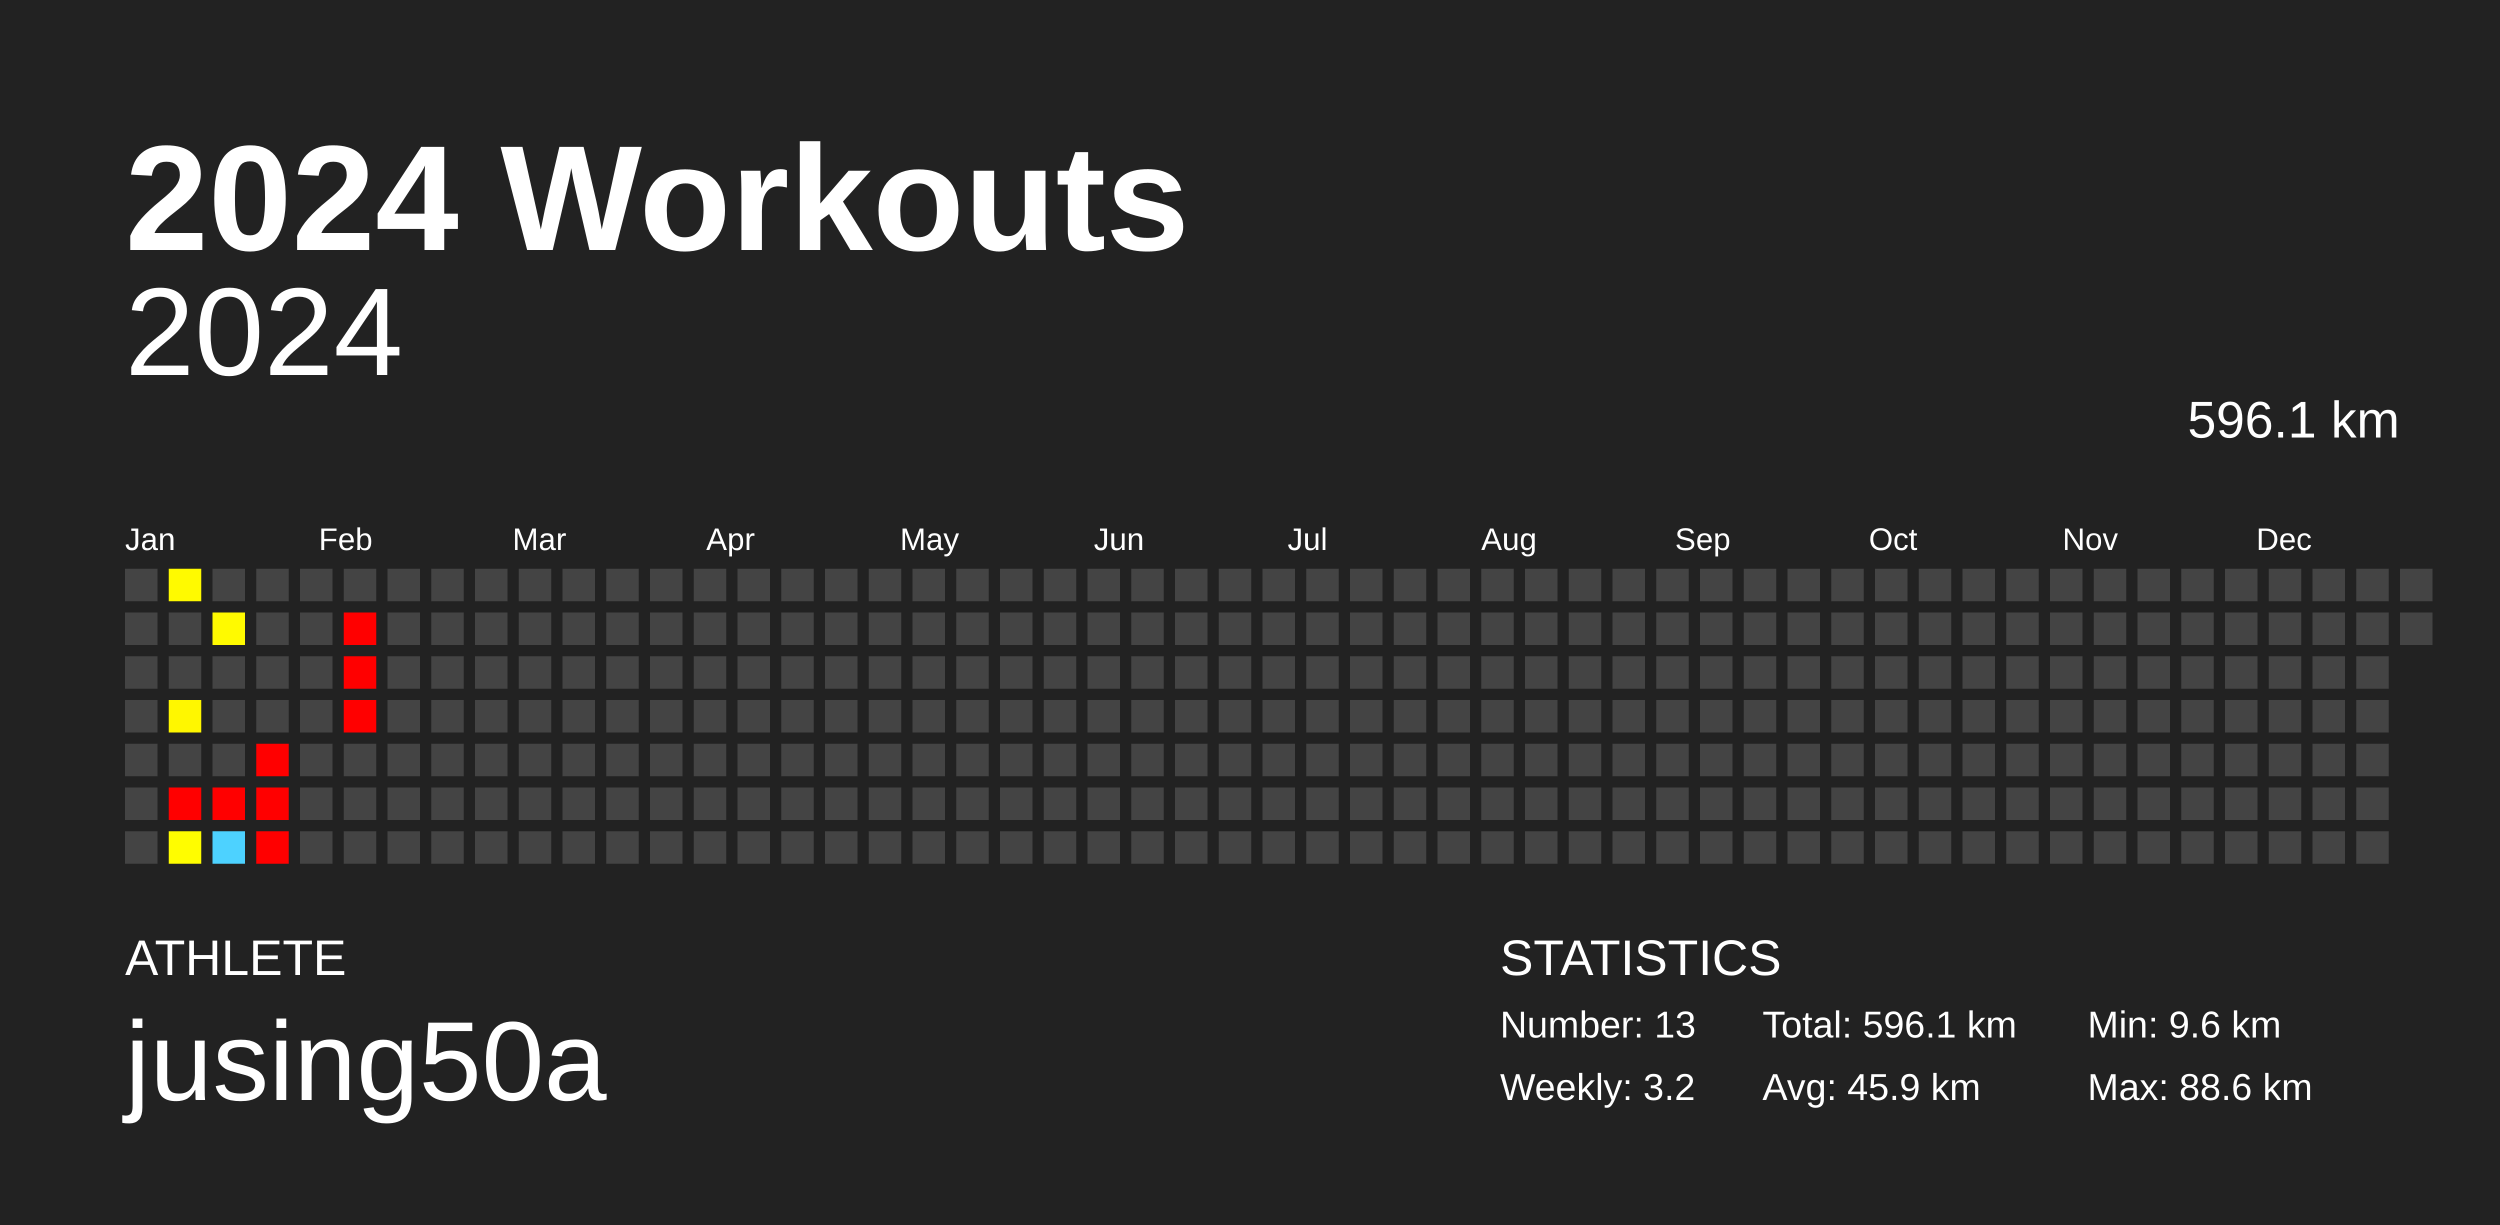
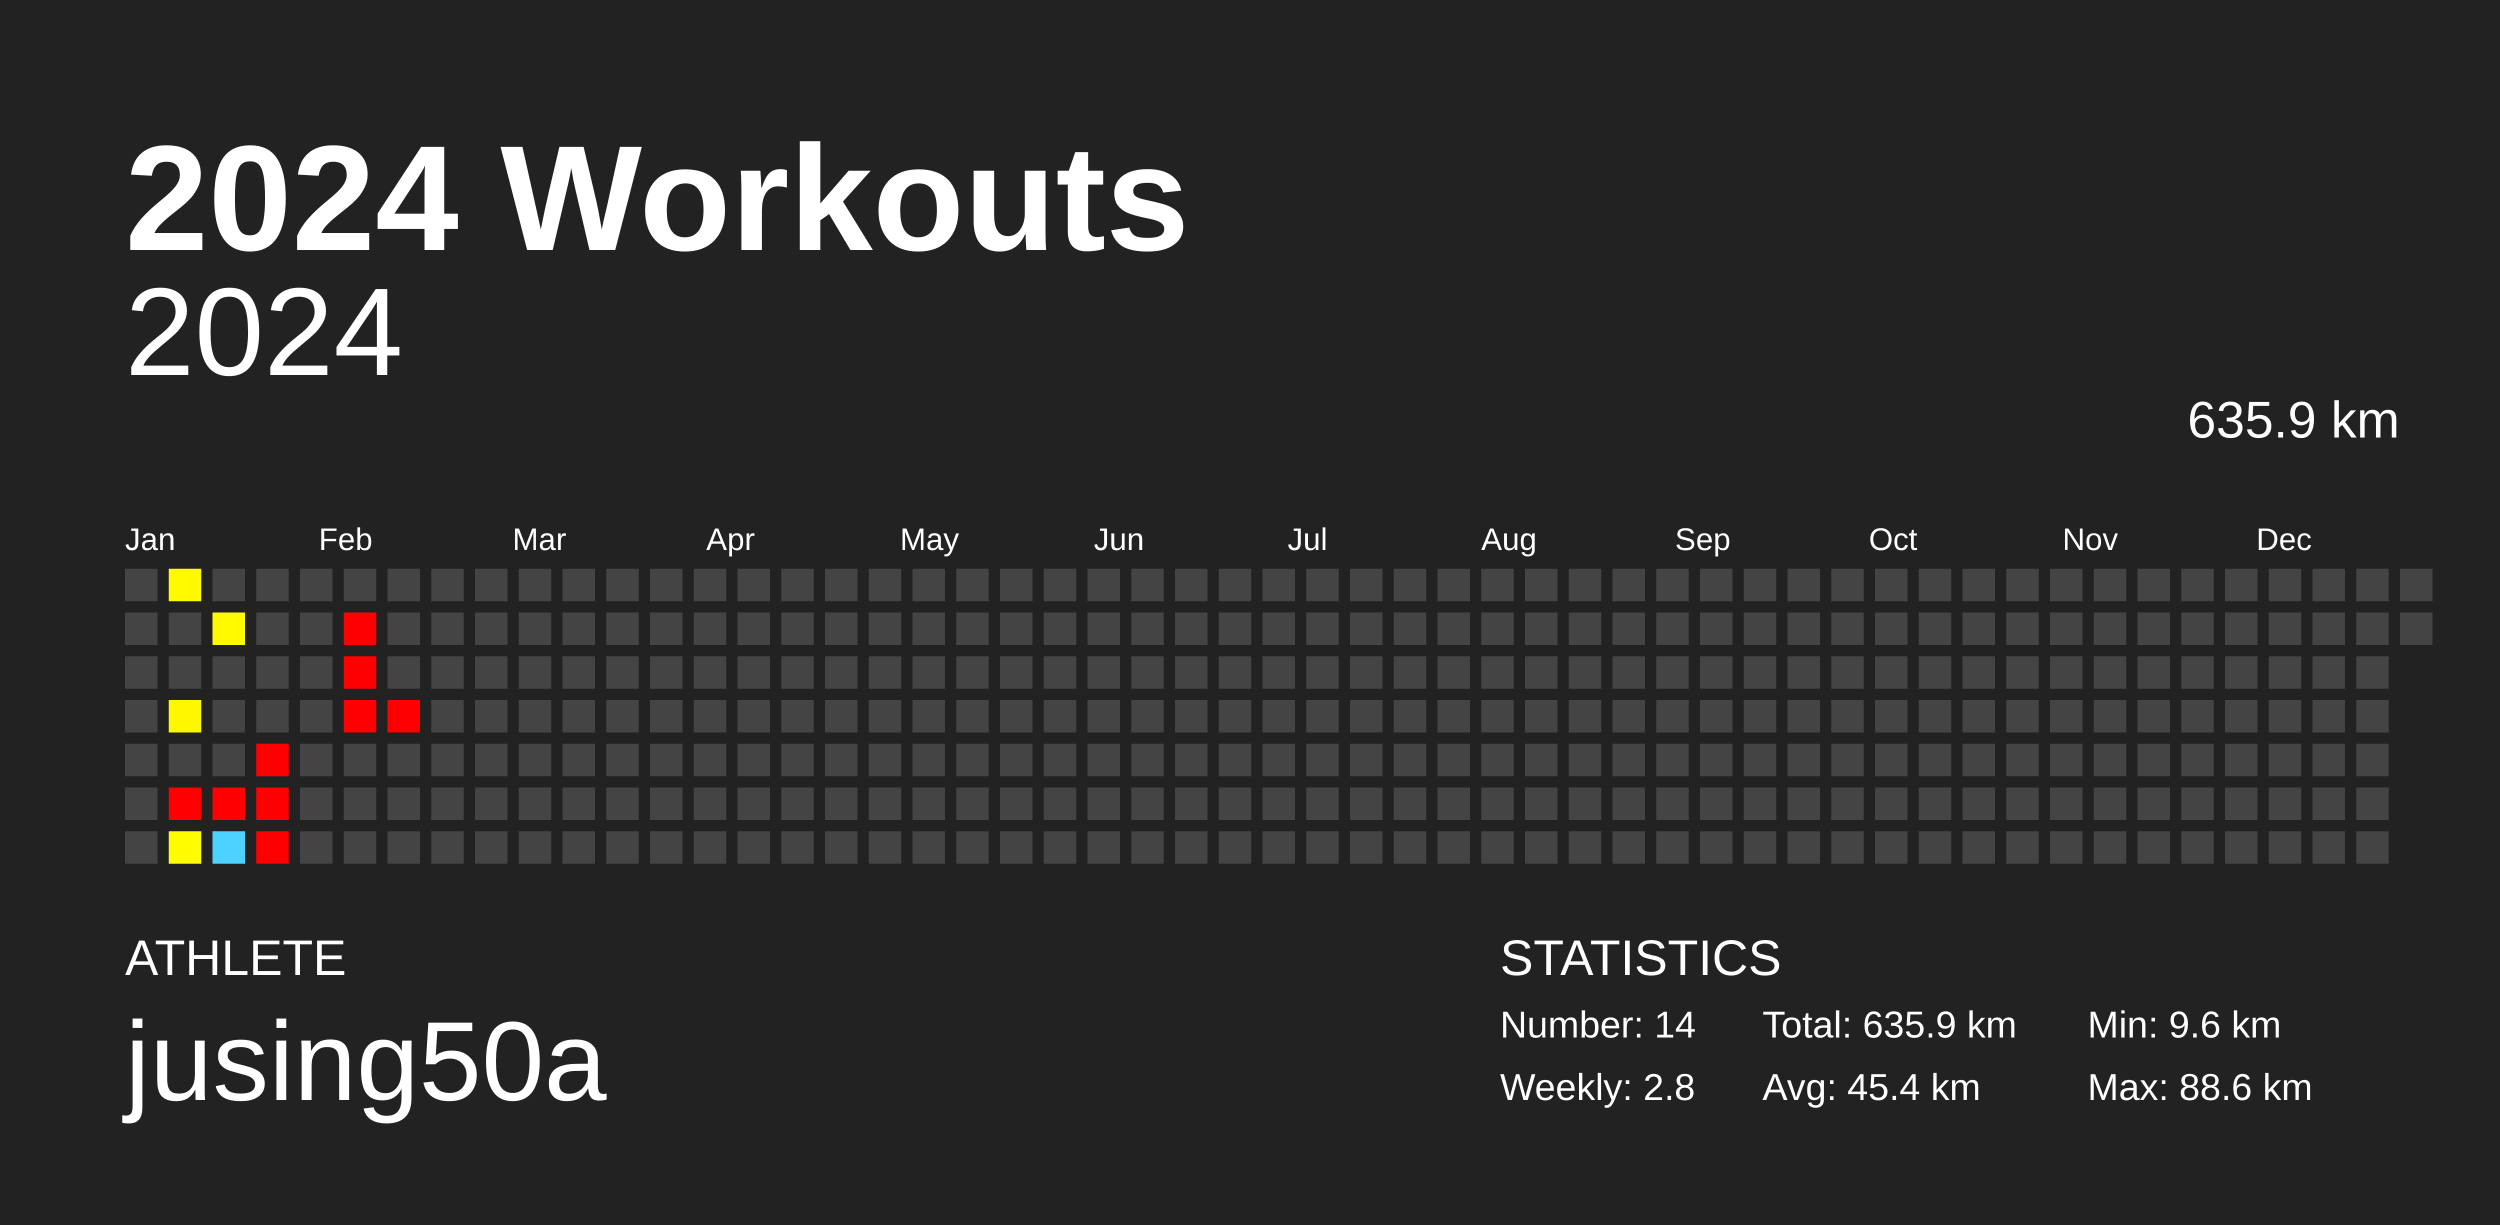
<svg xmlns="http://www.w3.org/2000/svg" baseProfile="full" height="98mm" version="1.1" viewBox="0,0,200,98" width="200mm">
  <defs />
  <rect fill="#222222" height="98" width="200" x="0" y="0" />
  <text fill="#FFFFFF" style="font-size:12px; font-family:Arial; font-weight:bold;" x="10" y="20">2024 Workouts</text>
  <text fill="#FFFFFF" style="font-size:4px; font-family:Arial" x="10" y="78">ATHLETE</text>
  <text fill="#FFFFFF" style="font-size:9px; font-family:Arial" x="10" y="88">jusing50a</text>
  <text fill="#FFFFFF" style="font-size:4px; font-family:Arial" x="120" y="78">STATISTICS</text>
-   <text fill="#FFFFFF" style="font-size:3px; font-family:Arial" x="120" y="83">Number: 13</text>
-   <text fill="#FFFFFF" style="font-size:3px; font-family:Arial" x="120" y="88">Weekly: 3.2</text>
-   <text fill="#FFFFFF" style="font-size:3px; font-family:Arial" x="141" y="83">Total: 596.1 km</text>
-   <text fill="#FFFFFF" style="font-size:3px; font-family:Arial" x="141" y="88">Avg: 45.9 km</text>
+   <text fill="#FFFFFF" style="font-size:3px; font-family:Arial" x="120" y="83">Number: 14</text>
+   <text fill="#FFFFFF" style="font-size:3px; font-family:Arial" x="120" y="88">Weekly: 2.8</text>
+   <text fill="#FFFFFF" style="font-size:3px; font-family:Arial" x="141" y="83">Total: 635.9 km</text>
+   <text fill="#FFFFFF" style="font-size:3px; font-family:Arial" x="141" y="88">Avg: 45.4 km</text>
  <text fill="#FFFFFF" style="font-size:3px; font-family:Arial" x="167" y="83">Min: 9.6 km</text>
  <text fill="#FFFFFF" style="font-size:3px; font-family:Arial" x="167" y="88">Max: 88.6 km</text>
  <text alignment-baseline="hanging" fill="#FFFFFF" style="font-size:10.0px; font-family:Arial;" x="10" y="30">2024</text>
-   <text alignment-baseline="hanging" fill="#FFFFFF" style="font-size:4.125px; font-family:Arial;" x="175" y="35">596.1 km</text>
+   <text alignment-baseline="hanging" fill="#FFFFFF" style="font-size:4.125px; font-family:Arial;" x="175" y="35">635.9 km</text>
  <text fill="#FFFFFF" style="font-size:2.5px; font-family:Arial" x="10.0" y="44">Jan</text>
  <text fill="#FFFFFF" style="font-size:2.5px; font-family:Arial" x="25.5" y="44">Feb</text>
  <text fill="#FFFFFF" style="font-size:2.5px; font-family:Arial" x="41.0" y="44">Mar</text>
  <text fill="#FFFFFF" style="font-size:2.5px; font-family:Arial" x="56.5" y="44">Apr</text>
  <text fill="#FFFFFF" style="font-size:2.5px; font-family:Arial" x="72.0" y="44">May</text>
  <text fill="#FFFFFF" style="font-size:2.5px; font-family:Arial" x="87.5" y="44">Jun</text>
  <text fill="#FFFFFF" style="font-size:2.5px; font-family:Arial" x="103.0" y="44">Jul</text>
  <text fill="#FFFFFF" style="font-size:2.5px; font-family:Arial" x="118.5" y="44">Aug</text>
  <text fill="#FFFFFF" style="font-size:2.5px; font-family:Arial" x="134.0" y="44">Sep</text>
  <text fill="#FFFFFF" style="font-size:2.5px; font-family:Arial" x="149.5" y="44">Oct</text>
  <text fill="#FFFFFF" style="font-size:2.5px; font-family:Arial" x="165.0" y="44">Nov</text>
  <text fill="#FFFFFF" style="font-size:2.5px; font-family:Arial" x="180.5" y="44">Dec</text>
  <rect fill="#444444" height="2.6" width="2.6" x="10.0" y="45.5" />
  <rect fill="#444444" height="2.6" width="2.6" x="10.0" y="49.0" />
  <rect fill="#444444" height="2.6" width="2.6" x="10.0" y="52.5" />
  <rect fill="#444444" height="2.6" width="2.6" x="10.0" y="56.0" />
  <rect fill="#444444" height="2.6" width="2.6" x="10.0" y="59.5" />
  <rect fill="#444444" height="2.6" width="2.6" x="10.0" y="63.0" />
  <rect fill="#444444" height="2.6" width="2.6" x="10.0" y="66.5" />
  <rect fill="#fffa00" height="2.6" width="2.6" x="13.5" y="45.5" />
  <rect fill="#444444" height="2.6" width="2.6" x="13.5" y="49.0" />
  <rect fill="#444444" height="2.6" width="2.6" x="13.5" y="52.5" />
  <rect fill="#fff700" height="2.6" width="2.6" x="13.5" y="56.0" />
  <rect fill="#444444" height="2.6" width="2.6" x="13.5" y="59.5" />
  <rect fill="red" height="2.6" width="2.6" x="13.5" y="63.0" />
  <rect fill="#fffd00" height="2.6" width="2.6" x="13.5" y="66.5" />
  <rect fill="#444444" height="2.6" width="2.6" x="17.0" y="45.5" />
  <rect fill="#fffa00" height="2.6" width="2.6" x="17.0" y="49.0" />
  <rect fill="#444444" height="2.6" width="2.6" x="17.0" y="52.5" />
  <rect fill="#444444" height="2.6" width="2.6" x="17.0" y="56.0" />
  <rect fill="#444444" height="2.6" width="2.6" x="17.0" y="59.5" />
  <rect fill="red" height="2.6" width="2.6" x="17.0" y="63.0" />
  <rect fill="#4dd2ff" height="2.6" width="2.6" x="17.0" y="66.5" />
  <rect fill="#444444" height="2.6" width="2.6" x="20.5" y="45.5" />
  <rect fill="#444444" height="2.6" width="2.6" x="20.5" y="49.0" />
  <rect fill="#444444" height="2.6" width="2.6" x="20.5" y="52.5" />
  <rect fill="#444444" height="2.6" width="2.6" x="20.5" y="56.0" />
  <rect fill="red" height="2.6" width="2.6" x="20.5" y="59.5" />
  <rect fill="red" height="2.6" width="2.6" x="20.5" y="63.0" />
  <rect fill="red" height="2.6" width="2.6" x="20.5" y="66.5" />
  <rect fill="#444444" height="2.6" width="2.6" x="24.0" y="45.5" />
  <rect fill="#444444" height="2.6" width="2.6" x="24.0" y="49.0" />
  <rect fill="#444444" height="2.6" width="2.6" x="24.0" y="52.5" />
  <rect fill="#444444" height="2.6" width="2.6" x="24.0" y="56.0" />
  <rect fill="#444444" height="2.6" width="2.6" x="24.0" y="59.5" />
  <rect fill="#444444" height="2.6" width="2.6" x="24.0" y="63.0" />
  <rect fill="#444444" height="2.6" width="2.6" x="24.0" y="66.5" />
  <rect fill="#444444" height="2.6" width="2.6" x="27.5" y="45.5" />
  <rect fill="red" height="2.6" width="2.6" x="27.5" y="49.0" />
  <rect fill="red" height="2.6" width="2.6" x="27.5" y="52.5" />
  <rect fill="red" height="2.6" width="2.6" x="27.5" y="56.0" />
  <rect fill="#444444" height="2.6" width="2.6" x="27.5" y="59.5" />
  <rect fill="#444444" height="2.6" width="2.6" x="27.5" y="63.0" />
  <rect fill="#444444" height="2.6" width="2.6" x="27.5" y="66.5" />
  <rect fill="#444444" height="2.6" width="2.6" x="31.0" y="45.5" />
  <rect fill="#444444" height="2.6" width="2.6" x="31.0" y="49.0" />
  <rect fill="#444444" height="2.6" width="2.6" x="31.0" y="52.5" />
-   <rect fill="#444444" height="2.6" width="2.6" x="31.0" y="56.0" />
+   <rect fill="red" height="2.6" width="2.6" x="31.0" y="56.0" />
  <rect fill="#444444" height="2.6" width="2.6" x="31.0" y="59.5" />
  <rect fill="#444444" height="2.6" width="2.6" x="31.0" y="63.0" />
  <rect fill="#444444" height="2.6" width="2.6" x="31.0" y="66.5" />
  <rect fill="#444444" height="2.6" width="2.6" x="34.5" y="45.5" />
  <rect fill="#444444" height="2.6" width="2.6" x="34.5" y="49.0" />
  <rect fill="#444444" height="2.6" width="2.6" x="34.5" y="52.5" />
  <rect fill="#444444" height="2.6" width="2.6" x="34.5" y="56.0" />
  <rect fill="#444444" height="2.6" width="2.6" x="34.5" y="59.5" />
  <rect fill="#444444" height="2.6" width="2.6" x="34.5" y="63.0" />
  <rect fill="#444444" height="2.6" width="2.6" x="34.5" y="66.5" />
  <rect fill="#444444" height="2.6" width="2.6" x="38.0" y="45.5" />
  <rect fill="#444444" height="2.6" width="2.6" x="38.0" y="49.0" />
  <rect fill="#444444" height="2.6" width="2.6" x="38.0" y="52.5" />
  <rect fill="#444444" height="2.6" width="2.6" x="38.0" y="56.0" />
  <rect fill="#444444" height="2.6" width="2.6" x="38.0" y="59.5" />
  <rect fill="#444444" height="2.6" width="2.6" x="38.0" y="63.0" />
  <rect fill="#444444" height="2.6" width="2.6" x="38.0" y="66.5" />
  <rect fill="#444444" height="2.6" width="2.6" x="41.5" y="45.5" />
  <rect fill="#444444" height="2.6" width="2.6" x="41.5" y="49.0" />
  <rect fill="#444444" height="2.6" width="2.6" x="41.5" y="52.5" />
  <rect fill="#444444" height="2.6" width="2.6" x="41.5" y="56.0" />
  <rect fill="#444444" height="2.6" width="2.6" x="41.5" y="59.5" />
  <rect fill="#444444" height="2.6" width="2.6" x="41.5" y="63.0" />
  <rect fill="#444444" height="2.6" width="2.6" x="41.5" y="66.5" />
  <rect fill="#444444" height="2.6" width="2.6" x="45.0" y="45.5" />
  <rect fill="#444444" height="2.6" width="2.6" x="45.0" y="49.0" />
  <rect fill="#444444" height="2.6" width="2.6" x="45.0" y="52.5" />
  <rect fill="#444444" height="2.6" width="2.6" x="45.0" y="56.0" />
  <rect fill="#444444" height="2.6" width="2.6" x="45.0" y="59.5" />
  <rect fill="#444444" height="2.6" width="2.6" x="45.0" y="63.0" />
  <rect fill="#444444" height="2.6" width="2.6" x="45.0" y="66.5" />
  <rect fill="#444444" height="2.6" width="2.6" x="48.5" y="45.5" />
  <rect fill="#444444" height="2.6" width="2.6" x="48.5" y="49.0" />
  <rect fill="#444444" height="2.6" width="2.6" x="48.5" y="52.5" />
  <rect fill="#444444" height="2.6" width="2.6" x="48.5" y="56.0" />
  <rect fill="#444444" height="2.6" width="2.6" x="48.5" y="59.5" />
  <rect fill="#444444" height="2.6" width="2.6" x="48.5" y="63.0" />
  <rect fill="#444444" height="2.6" width="2.6" x="48.5" y="66.5" />
  <rect fill="#444444" height="2.6" width="2.6" x="52.0" y="45.5" />
  <rect fill="#444444" height="2.6" width="2.6" x="52.0" y="49.0" />
  <rect fill="#444444" height="2.6" width="2.6" x="52.0" y="52.5" />
  <rect fill="#444444" height="2.6" width="2.6" x="52.0" y="56.0" />
  <rect fill="#444444" height="2.6" width="2.6" x="52.0" y="59.5" />
  <rect fill="#444444" height="2.6" width="2.6" x="52.0" y="63.0" />
  <rect fill="#444444" height="2.6" width="2.6" x="52.0" y="66.5" />
  <rect fill="#444444" height="2.6" width="2.6" x="55.5" y="45.5" />
  <rect fill="#444444" height="2.6" width="2.6" x="55.5" y="49.0" />
  <rect fill="#444444" height="2.6" width="2.6" x="55.5" y="52.5" />
  <rect fill="#444444" height="2.6" width="2.6" x="55.5" y="56.0" />
  <rect fill="#444444" height="2.6" width="2.6" x="55.5" y="59.5" />
  <rect fill="#444444" height="2.6" width="2.6" x="55.5" y="63.0" />
  <rect fill="#444444" height="2.6" width="2.6" x="55.5" y="66.5" />
  <rect fill="#444444" height="2.6" width="2.6" x="59.0" y="45.5" />
  <rect fill="#444444" height="2.6" width="2.6" x="59.0" y="49.0" />
  <rect fill="#444444" height="2.6" width="2.6" x="59.0" y="52.5" />
  <rect fill="#444444" height="2.6" width="2.6" x="59.0" y="56.0" />
  <rect fill="#444444" height="2.6" width="2.6" x="59.0" y="59.5" />
  <rect fill="#444444" height="2.6" width="2.6" x="59.0" y="63.0" />
  <rect fill="#444444" height="2.6" width="2.6" x="59.0" y="66.5" />
  <rect fill="#444444" height="2.6" width="2.6" x="62.5" y="45.5" />
  <rect fill="#444444" height="2.6" width="2.6" x="62.5" y="49.0" />
  <rect fill="#444444" height="2.6" width="2.6" x="62.5" y="52.5" />
  <rect fill="#444444" height="2.6" width="2.6" x="62.5" y="56.0" />
  <rect fill="#444444" height="2.6" width="2.6" x="62.5" y="59.5" />
  <rect fill="#444444" height="2.6" width="2.6" x="62.5" y="63.0" />
  <rect fill="#444444" height="2.6" width="2.6" x="62.5" y="66.5" />
  <rect fill="#444444" height="2.6" width="2.6" x="66.0" y="45.5" />
  <rect fill="#444444" height="2.6" width="2.6" x="66.0" y="49.0" />
  <rect fill="#444444" height="2.6" width="2.6" x="66.0" y="52.5" />
  <rect fill="#444444" height="2.6" width="2.6" x="66.0" y="56.0" />
  <rect fill="#444444" height="2.6" width="2.6" x="66.0" y="59.5" />
  <rect fill="#444444" height="2.6" width="2.6" x="66.0" y="63.0" />
  <rect fill="#444444" height="2.6" width="2.6" x="66.0" y="66.5" />
  <rect fill="#444444" height="2.6" width="2.6" x="69.5" y="45.5" />
  <rect fill="#444444" height="2.6" width="2.6" x="69.5" y="49.0" />
  <rect fill="#444444" height="2.6" width="2.6" x="69.5" y="52.5" />
  <rect fill="#444444" height="2.6" width="2.6" x="69.5" y="56.0" />
  <rect fill="#444444" height="2.6" width="2.6" x="69.5" y="59.5" />
  <rect fill="#444444" height="2.6" width="2.6" x="69.5" y="63.0" />
  <rect fill="#444444" height="2.6" width="2.6" x="69.5" y="66.5" />
  <rect fill="#444444" height="2.6" width="2.6" x="73.0" y="45.5" />
  <rect fill="#444444" height="2.6" width="2.6" x="73.0" y="49.0" />
  <rect fill="#444444" height="2.6" width="2.6" x="73.0" y="52.5" />
  <rect fill="#444444" height="2.6" width="2.6" x="73.0" y="56.0" />
  <rect fill="#444444" height="2.6" width="2.6" x="73.0" y="59.5" />
  <rect fill="#444444" height="2.6" width="2.6" x="73.0" y="63.0" />
  <rect fill="#444444" height="2.6" width="2.6" x="73.0" y="66.5" />
  <rect fill="#444444" height="2.6" width="2.6" x="76.5" y="45.5" />
  <rect fill="#444444" height="2.6" width="2.6" x="76.5" y="49.0" />
  <rect fill="#444444" height="2.6" width="2.6" x="76.5" y="52.5" />
  <rect fill="#444444" height="2.6" width="2.6" x="76.5" y="56.0" />
  <rect fill="#444444" height="2.6" width="2.6" x="76.5" y="59.5" />
  <rect fill="#444444" height="2.6" width="2.6" x="76.5" y="63.0" />
  <rect fill="#444444" height="2.6" width="2.6" x="76.5" y="66.5" />
  <rect fill="#444444" height="2.6" width="2.6" x="80.0" y="45.5" />
  <rect fill="#444444" height="2.6" width="2.6" x="80.0" y="49.0" />
  <rect fill="#444444" height="2.6" width="2.6" x="80.0" y="52.5" />
  <rect fill="#444444" height="2.6" width="2.6" x="80.0" y="56.0" />
  <rect fill="#444444" height="2.6" width="2.6" x="80.0" y="59.5" />
  <rect fill="#444444" height="2.6" width="2.6" x="80.0" y="63.0" />
  <rect fill="#444444" height="2.6" width="2.6" x="80.0" y="66.5" />
  <rect fill="#444444" height="2.6" width="2.6" x="83.5" y="45.5" />
  <rect fill="#444444" height="2.6" width="2.6" x="83.5" y="49.0" />
  <rect fill="#444444" height="2.6" width="2.6" x="83.5" y="52.5" />
  <rect fill="#444444" height="2.6" width="2.6" x="83.5" y="56.0" />
  <rect fill="#444444" height="2.6" width="2.6" x="83.5" y="59.5" />
  <rect fill="#444444" height="2.6" width="2.6" x="83.5" y="63.0" />
  <rect fill="#444444" height="2.6" width="2.6" x="83.5" y="66.5" />
  <rect fill="#444444" height="2.6" width="2.6" x="87.0" y="45.5" />
  <rect fill="#444444" height="2.6" width="2.6" x="87.0" y="49.0" />
  <rect fill="#444444" height="2.6" width="2.6" x="87.0" y="52.5" />
  <rect fill="#444444" height="2.6" width="2.6" x="87.0" y="56.0" />
  <rect fill="#444444" height="2.6" width="2.6" x="87.0" y="59.5" />
  <rect fill="#444444" height="2.6" width="2.6" x="87.0" y="63.0" />
  <rect fill="#444444" height="2.6" width="2.6" x="87.0" y="66.5" />
  <rect fill="#444444" height="2.6" width="2.6" x="90.5" y="45.5" />
  <rect fill="#444444" height="2.6" width="2.6" x="90.5" y="49.0" />
  <rect fill="#444444" height="2.6" width="2.6" x="90.5" y="52.5" />
  <rect fill="#444444" height="2.6" width="2.6" x="90.5" y="56.0" />
  <rect fill="#444444" height="2.6" width="2.6" x="90.5" y="59.5" />
  <rect fill="#444444" height="2.6" width="2.6" x="90.5" y="63.0" />
  <rect fill="#444444" height="2.6" width="2.6" x="90.5" y="66.5" />
  <rect fill="#444444" height="2.6" width="2.6" x="94.0" y="45.5" />
  <rect fill="#444444" height="2.6" width="2.6" x="94.0" y="49.0" />
  <rect fill="#444444" height="2.6" width="2.6" x="94.0" y="52.5" />
  <rect fill="#444444" height="2.6" width="2.6" x="94.0" y="56.0" />
  <rect fill="#444444" height="2.6" width="2.6" x="94.0" y="59.5" />
  <rect fill="#444444" height="2.6" width="2.6" x="94.0" y="63.0" />
  <rect fill="#444444" height="2.6" width="2.6" x="94.0" y="66.5" />
  <rect fill="#444444" height="2.6" width="2.6" x="97.5" y="45.5" />
  <rect fill="#444444" height="2.6" width="2.6" x="97.5" y="49.0" />
  <rect fill="#444444" height="2.6" width="2.6" x="97.5" y="52.5" />
  <rect fill="#444444" height="2.6" width="2.6" x="97.5" y="56.0" />
  <rect fill="#444444" height="2.6" width="2.6" x="97.5" y="59.5" />
  <rect fill="#444444" height="2.6" width="2.6" x="97.5" y="63.0" />
  <rect fill="#444444" height="2.6" width="2.6" x="97.5" y="66.5" />
  <rect fill="#444444" height="2.6" width="2.6" x="101.0" y="45.5" />
  <rect fill="#444444" height="2.6" width="2.6" x="101.0" y="49.0" />
  <rect fill="#444444" height="2.6" width="2.6" x="101.0" y="52.5" />
  <rect fill="#444444" height="2.6" width="2.6" x="101.0" y="56.0" />
  <rect fill="#444444" height="2.6" width="2.6" x="101.0" y="59.5" />
  <rect fill="#444444" height="2.6" width="2.6" x="101.0" y="63.0" />
  <rect fill="#444444" height="2.6" width="2.6" x="101.0" y="66.5" />
  <rect fill="#444444" height="2.6" width="2.6" x="104.5" y="45.5" />
  <rect fill="#444444" height="2.6" width="2.6" x="104.5" y="49.0" />
  <rect fill="#444444" height="2.6" width="2.6" x="104.5" y="52.5" />
  <rect fill="#444444" height="2.6" width="2.6" x="104.5" y="56.0" />
  <rect fill="#444444" height="2.6" width="2.6" x="104.5" y="59.5" />
  <rect fill="#444444" height="2.6" width="2.6" x="104.5" y="63.0" />
  <rect fill="#444444" height="2.6" width="2.6" x="104.5" y="66.5" />
  <rect fill="#444444" height="2.6" width="2.6" x="108.0" y="45.5" />
  <rect fill="#444444" height="2.6" width="2.6" x="108.0" y="49.0" />
  <rect fill="#444444" height="2.6" width="2.6" x="108.0" y="52.5" />
  <rect fill="#444444" height="2.6" width="2.6" x="108.0" y="56.0" />
  <rect fill="#444444" height="2.6" width="2.6" x="108.0" y="59.5" />
  <rect fill="#444444" height="2.6" width="2.6" x="108.0" y="63.0" />
  <rect fill="#444444" height="2.6" width="2.6" x="108.0" y="66.5" />
  <rect fill="#444444" height="2.6" width="2.6" x="111.5" y="45.5" />
  <rect fill="#444444" height="2.6" width="2.6" x="111.5" y="49.0" />
  <rect fill="#444444" height="2.6" width="2.6" x="111.5" y="52.5" />
  <rect fill="#444444" height="2.6" width="2.6" x="111.5" y="56.0" />
  <rect fill="#444444" height="2.6" width="2.6" x="111.5" y="59.5" />
  <rect fill="#444444" height="2.6" width="2.6" x="111.5" y="63.0" />
  <rect fill="#444444" height="2.6" width="2.6" x="111.5" y="66.5" />
  <rect fill="#444444" height="2.6" width="2.6" x="115.0" y="45.5" />
  <rect fill="#444444" height="2.6" width="2.6" x="115.0" y="49.0" />
  <rect fill="#444444" height="2.6" width="2.6" x="115.0" y="52.5" />
  <rect fill="#444444" height="2.6" width="2.6" x="115.0" y="56.0" />
  <rect fill="#444444" height="2.6" width="2.6" x="115.0" y="59.5" />
  <rect fill="#444444" height="2.6" width="2.6" x="115.0" y="63.0" />
  <rect fill="#444444" height="2.6" width="2.6" x="115.0" y="66.5" />
  <rect fill="#444444" height="2.6" width="2.6" x="118.5" y="45.5" />
  <rect fill="#444444" height="2.6" width="2.6" x="118.5" y="49.0" />
  <rect fill="#444444" height="2.6" width="2.6" x="118.5" y="52.5" />
  <rect fill="#444444" height="2.6" width="2.6" x="118.5" y="56.0" />
  <rect fill="#444444" height="2.6" width="2.6" x="118.5" y="59.5" />
  <rect fill="#444444" height="2.6" width="2.6" x="118.5" y="63.0" />
  <rect fill="#444444" height="2.6" width="2.6" x="118.5" y="66.5" />
  <rect fill="#444444" height="2.6" width="2.6" x="122.0" y="45.5" />
  <rect fill="#444444" height="2.6" width="2.6" x="122.0" y="49.0" />
  <rect fill="#444444" height="2.6" width="2.6" x="122.0" y="52.5" />
  <rect fill="#444444" height="2.6" width="2.6" x="122.0" y="56.0" />
  <rect fill="#444444" height="2.6" width="2.6" x="122.0" y="59.5" />
  <rect fill="#444444" height="2.6" width="2.6" x="122.0" y="63.0" />
  <rect fill="#444444" height="2.6" width="2.6" x="122.0" y="66.5" />
  <rect fill="#444444" height="2.6" width="2.6" x="125.5" y="45.5" />
  <rect fill="#444444" height="2.6" width="2.6" x="125.5" y="49.0" />
  <rect fill="#444444" height="2.6" width="2.6" x="125.5" y="52.5" />
  <rect fill="#444444" height="2.6" width="2.6" x="125.5" y="56.0" />
  <rect fill="#444444" height="2.6" width="2.6" x="125.5" y="59.5" />
  <rect fill="#444444" height="2.6" width="2.6" x="125.5" y="63.0" />
  <rect fill="#444444" height="2.6" width="2.6" x="125.5" y="66.5" />
  <rect fill="#444444" height="2.6" width="2.6" x="129.0" y="45.5" />
  <rect fill="#444444" height="2.6" width="2.6" x="129.0" y="49.0" />
  <rect fill="#444444" height="2.6" width="2.6" x="129.0" y="52.5" />
  <rect fill="#444444" height="2.6" width="2.6" x="129.0" y="56.0" />
  <rect fill="#444444" height="2.6" width="2.6" x="129.0" y="59.5" />
  <rect fill="#444444" height="2.6" width="2.6" x="129.0" y="63.0" />
  <rect fill="#444444" height="2.6" width="2.6" x="129.0" y="66.5" />
  <rect fill="#444444" height="2.6" width="2.6" x="132.5" y="45.5" />
  <rect fill="#444444" height="2.6" width="2.6" x="132.5" y="49.0" />
  <rect fill="#444444" height="2.6" width="2.6" x="132.5" y="52.5" />
  <rect fill="#444444" height="2.6" width="2.6" x="132.5" y="56.0" />
  <rect fill="#444444" height="2.6" width="2.6" x="132.5" y="59.5" />
  <rect fill="#444444" height="2.6" width="2.6" x="132.5" y="63.0" />
  <rect fill="#444444" height="2.6" width="2.6" x="132.5" y="66.5" />
  <rect fill="#444444" height="2.6" width="2.6" x="136.0" y="45.5" />
  <rect fill="#444444" height="2.6" width="2.6" x="136.0" y="49.0" />
  <rect fill="#444444" height="2.6" width="2.6" x="136.0" y="52.5" />
  <rect fill="#444444" height="2.6" width="2.6" x="136.0" y="56.0" />
  <rect fill="#444444" height="2.6" width="2.6" x="136.0" y="59.5" />
  <rect fill="#444444" height="2.6" width="2.6" x="136.0" y="63.0" />
  <rect fill="#444444" height="2.6" width="2.6" x="136.0" y="66.5" />
  <rect fill="#444444" height="2.6" width="2.6" x="139.5" y="45.5" />
  <rect fill="#444444" height="2.6" width="2.6" x="139.5" y="49.0" />
  <rect fill="#444444" height="2.6" width="2.6" x="139.5" y="52.5" />
  <rect fill="#444444" height="2.6" width="2.6" x="139.5" y="56.0" />
  <rect fill="#444444" height="2.6" width="2.6" x="139.5" y="59.5" />
  <rect fill="#444444" height="2.6" width="2.6" x="139.5" y="63.0" />
  <rect fill="#444444" height="2.6" width="2.6" x="139.5" y="66.5" />
  <rect fill="#444444" height="2.6" width="2.6" x="143.0" y="45.5" />
  <rect fill="#444444" height="2.6" width="2.6" x="143.0" y="49.0" />
  <rect fill="#444444" height="2.6" width="2.6" x="143.0" y="52.5" />
  <rect fill="#444444" height="2.6" width="2.6" x="143.0" y="56.0" />
  <rect fill="#444444" height="2.6" width="2.6" x="143.0" y="59.5" />
  <rect fill="#444444" height="2.6" width="2.6" x="143.0" y="63.0" />
  <rect fill="#444444" height="2.6" width="2.6" x="143.0" y="66.5" />
  <rect fill="#444444" height="2.6" width="2.6" x="146.5" y="45.5" />
  <rect fill="#444444" height="2.6" width="2.6" x="146.5" y="49.0" />
  <rect fill="#444444" height="2.6" width="2.6" x="146.5" y="52.5" />
  <rect fill="#444444" height="2.6" width="2.6" x="146.5" y="56.0" />
  <rect fill="#444444" height="2.6" width="2.6" x="146.5" y="59.5" />
  <rect fill="#444444" height="2.6" width="2.6" x="146.5" y="63.0" />
  <rect fill="#444444" height="2.6" width="2.6" x="146.5" y="66.5" />
  <rect fill="#444444" height="2.6" width="2.6" x="150.0" y="45.5" />
  <rect fill="#444444" height="2.6" width="2.6" x="150.0" y="49.0" />
  <rect fill="#444444" height="2.6" width="2.6" x="150.0" y="52.5" />
  <rect fill="#444444" height="2.6" width="2.6" x="150.0" y="56.0" />
  <rect fill="#444444" height="2.6" width="2.6" x="150.0" y="59.5" />
  <rect fill="#444444" height="2.6" width="2.6" x="150.0" y="63.0" />
  <rect fill="#444444" height="2.6" width="2.6" x="150.0" y="66.5" />
  <rect fill="#444444" height="2.6" width="2.6" x="153.5" y="45.5" />
  <rect fill="#444444" height="2.6" width="2.6" x="153.5" y="49.0" />
  <rect fill="#444444" height="2.6" width="2.6" x="153.5" y="52.5" />
  <rect fill="#444444" height="2.6" width="2.6" x="153.5" y="56.0" />
  <rect fill="#444444" height="2.6" width="2.6" x="153.5" y="59.5" />
  <rect fill="#444444" height="2.6" width="2.6" x="153.5" y="63.0" />
  <rect fill="#444444" height="2.6" width="2.6" x="153.5" y="66.5" />
  <rect fill="#444444" height="2.6" width="2.6" x="157.0" y="45.5" />
  <rect fill="#444444" height="2.6" width="2.6" x="157.0" y="49.0" />
  <rect fill="#444444" height="2.6" width="2.6" x="157.0" y="52.5" />
  <rect fill="#444444" height="2.6" width="2.6" x="157.0" y="56.0" />
  <rect fill="#444444" height="2.6" width="2.6" x="157.0" y="59.5" />
  <rect fill="#444444" height="2.6" width="2.6" x="157.0" y="63.0" />
  <rect fill="#444444" height="2.6" width="2.6" x="157.0" y="66.5" />
  <rect fill="#444444" height="2.6" width="2.6" x="160.5" y="45.5" />
  <rect fill="#444444" height="2.6" width="2.6" x="160.5" y="49.0" />
  <rect fill="#444444" height="2.6" width="2.6" x="160.5" y="52.5" />
  <rect fill="#444444" height="2.6" width="2.6" x="160.5" y="56.0" />
  <rect fill="#444444" height="2.6" width="2.6" x="160.5" y="59.5" />
  <rect fill="#444444" height="2.6" width="2.6" x="160.5" y="63.0" />
  <rect fill="#444444" height="2.6" width="2.6" x="160.5" y="66.5" />
  <rect fill="#444444" height="2.6" width="2.6" x="164.0" y="45.5" />
  <rect fill="#444444" height="2.6" width="2.6" x="164.0" y="49.0" />
  <rect fill="#444444" height="2.6" width="2.6" x="164.0" y="52.5" />
  <rect fill="#444444" height="2.6" width="2.6" x="164.0" y="56.0" />
  <rect fill="#444444" height="2.6" width="2.6" x="164.0" y="59.5" />
  <rect fill="#444444" height="2.6" width="2.6" x="164.0" y="63.0" />
  <rect fill="#444444" height="2.6" width="2.6" x="164.0" y="66.5" />
  <rect fill="#444444" height="2.6" width="2.6" x="167.5" y="45.5" />
  <rect fill="#444444" height="2.6" width="2.6" x="167.5" y="49.0" />
  <rect fill="#444444" height="2.6" width="2.6" x="167.5" y="52.5" />
  <rect fill="#444444" height="2.6" width="2.6" x="167.5" y="56.0" />
  <rect fill="#444444" height="2.6" width="2.6" x="167.5" y="59.5" />
  <rect fill="#444444" height="2.6" width="2.6" x="167.5" y="63.0" />
  <rect fill="#444444" height="2.6" width="2.6" x="167.5" y="66.5" />
  <rect fill="#444444" height="2.6" width="2.6" x="171.0" y="45.5" />
  <rect fill="#444444" height="2.6" width="2.6" x="171.0" y="49.0" />
  <rect fill="#444444" height="2.6" width="2.6" x="171.0" y="52.5" />
  <rect fill="#444444" height="2.6" width="2.6" x="171.0" y="56.0" />
  <rect fill="#444444" height="2.6" width="2.6" x="171.0" y="59.5" />
  <rect fill="#444444" height="2.6" width="2.6" x="171.0" y="63.0" />
  <rect fill="#444444" height="2.6" width="2.6" x="171.0" y="66.5" />
  <rect fill="#444444" height="2.6" width="2.6" x="174.5" y="45.5" />
  <rect fill="#444444" height="2.6" width="2.6" x="174.5" y="49.0" />
  <rect fill="#444444" height="2.6" width="2.6" x="174.5" y="52.5" />
  <rect fill="#444444" height="2.6" width="2.6" x="174.5" y="56.0" />
  <rect fill="#444444" height="2.6" width="2.6" x="174.5" y="59.5" />
  <rect fill="#444444" height="2.6" width="2.6" x="174.5" y="63.0" />
  <rect fill="#444444" height="2.6" width="2.6" x="174.5" y="66.5" />
  <rect fill="#444444" height="2.6" width="2.6" x="178.0" y="45.5" />
  <rect fill="#444444" height="2.6" width="2.6" x="178.0" y="49.0" />
  <rect fill="#444444" height="2.6" width="2.6" x="178.0" y="52.5" />
  <rect fill="#444444" height="2.6" width="2.6" x="178.0" y="56.0" />
  <rect fill="#444444" height="2.6" width="2.6" x="178.0" y="59.5" />
  <rect fill="#444444" height="2.6" width="2.6" x="178.0" y="63.0" />
  <rect fill="#444444" height="2.6" width="2.6" x="178.0" y="66.5" />
  <rect fill="#444444" height="2.6" width="2.6" x="181.5" y="45.5" />
  <rect fill="#444444" height="2.6" width="2.6" x="181.5" y="49.0" />
  <rect fill="#444444" height="2.6" width="2.6" x="181.5" y="52.5" />
  <rect fill="#444444" height="2.6" width="2.6" x="181.5" y="56.0" />
  <rect fill="#444444" height="2.6" width="2.6" x="181.5" y="59.5" />
  <rect fill="#444444" height="2.6" width="2.6" x="181.5" y="63.0" />
  <rect fill="#444444" height="2.6" width="2.6" x="181.5" y="66.5" />
  <rect fill="#444444" height="2.6" width="2.6" x="185.0" y="45.5" />
  <rect fill="#444444" height="2.6" width="2.6" x="185.0" y="49.0" />
  <rect fill="#444444" height="2.6" width="2.6" x="185.0" y="52.5" />
  <rect fill="#444444" height="2.6" width="2.6" x="185.0" y="56.0" />
  <rect fill="#444444" height="2.6" width="2.6" x="185.0" y="59.5" />
  <rect fill="#444444" height="2.6" width="2.6" x="185.0" y="63.0" />
  <rect fill="#444444" height="2.6" width="2.6" x="185.0" y="66.5" />
  <rect fill="#444444" height="2.6" width="2.6" x="188.5" y="45.5" />
  <rect fill="#444444" height="2.6" width="2.6" x="188.5" y="49.0" />
  <rect fill="#444444" height="2.6" width="2.6" x="188.5" y="52.5" />
  <rect fill="#444444" height="2.6" width="2.6" x="188.5" y="56.0" />
  <rect fill="#444444" height="2.6" width="2.6" x="188.5" y="59.5" />
  <rect fill="#444444" height="2.6" width="2.6" x="188.5" y="63.0" />
  <rect fill="#444444" height="2.6" width="2.6" x="188.5" y="66.5" />
  <rect fill="#444444" height="2.6" width="2.6" x="192.0" y="45.5" />
  <rect fill="#444444" height="2.6" width="2.6" x="192.0" y="49.0" />
</svg>
